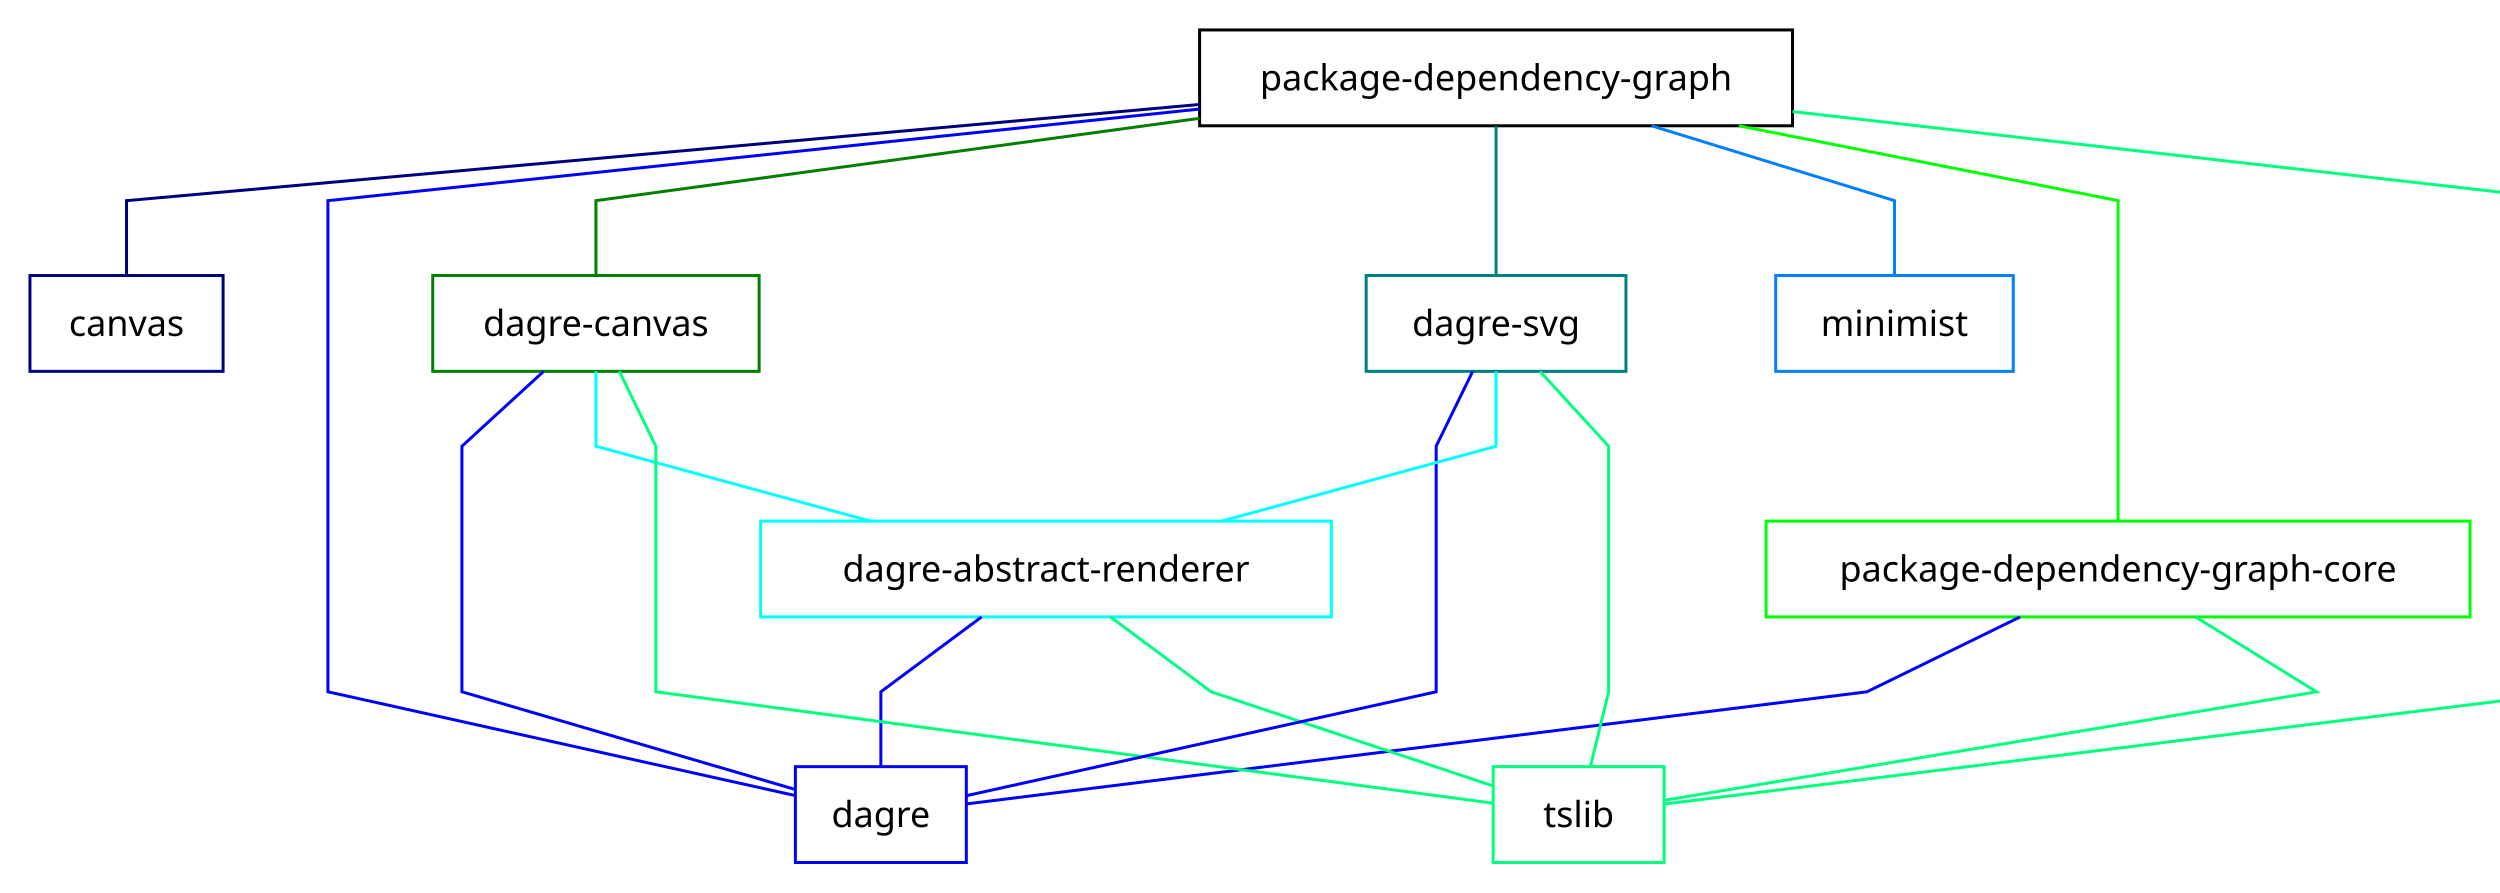
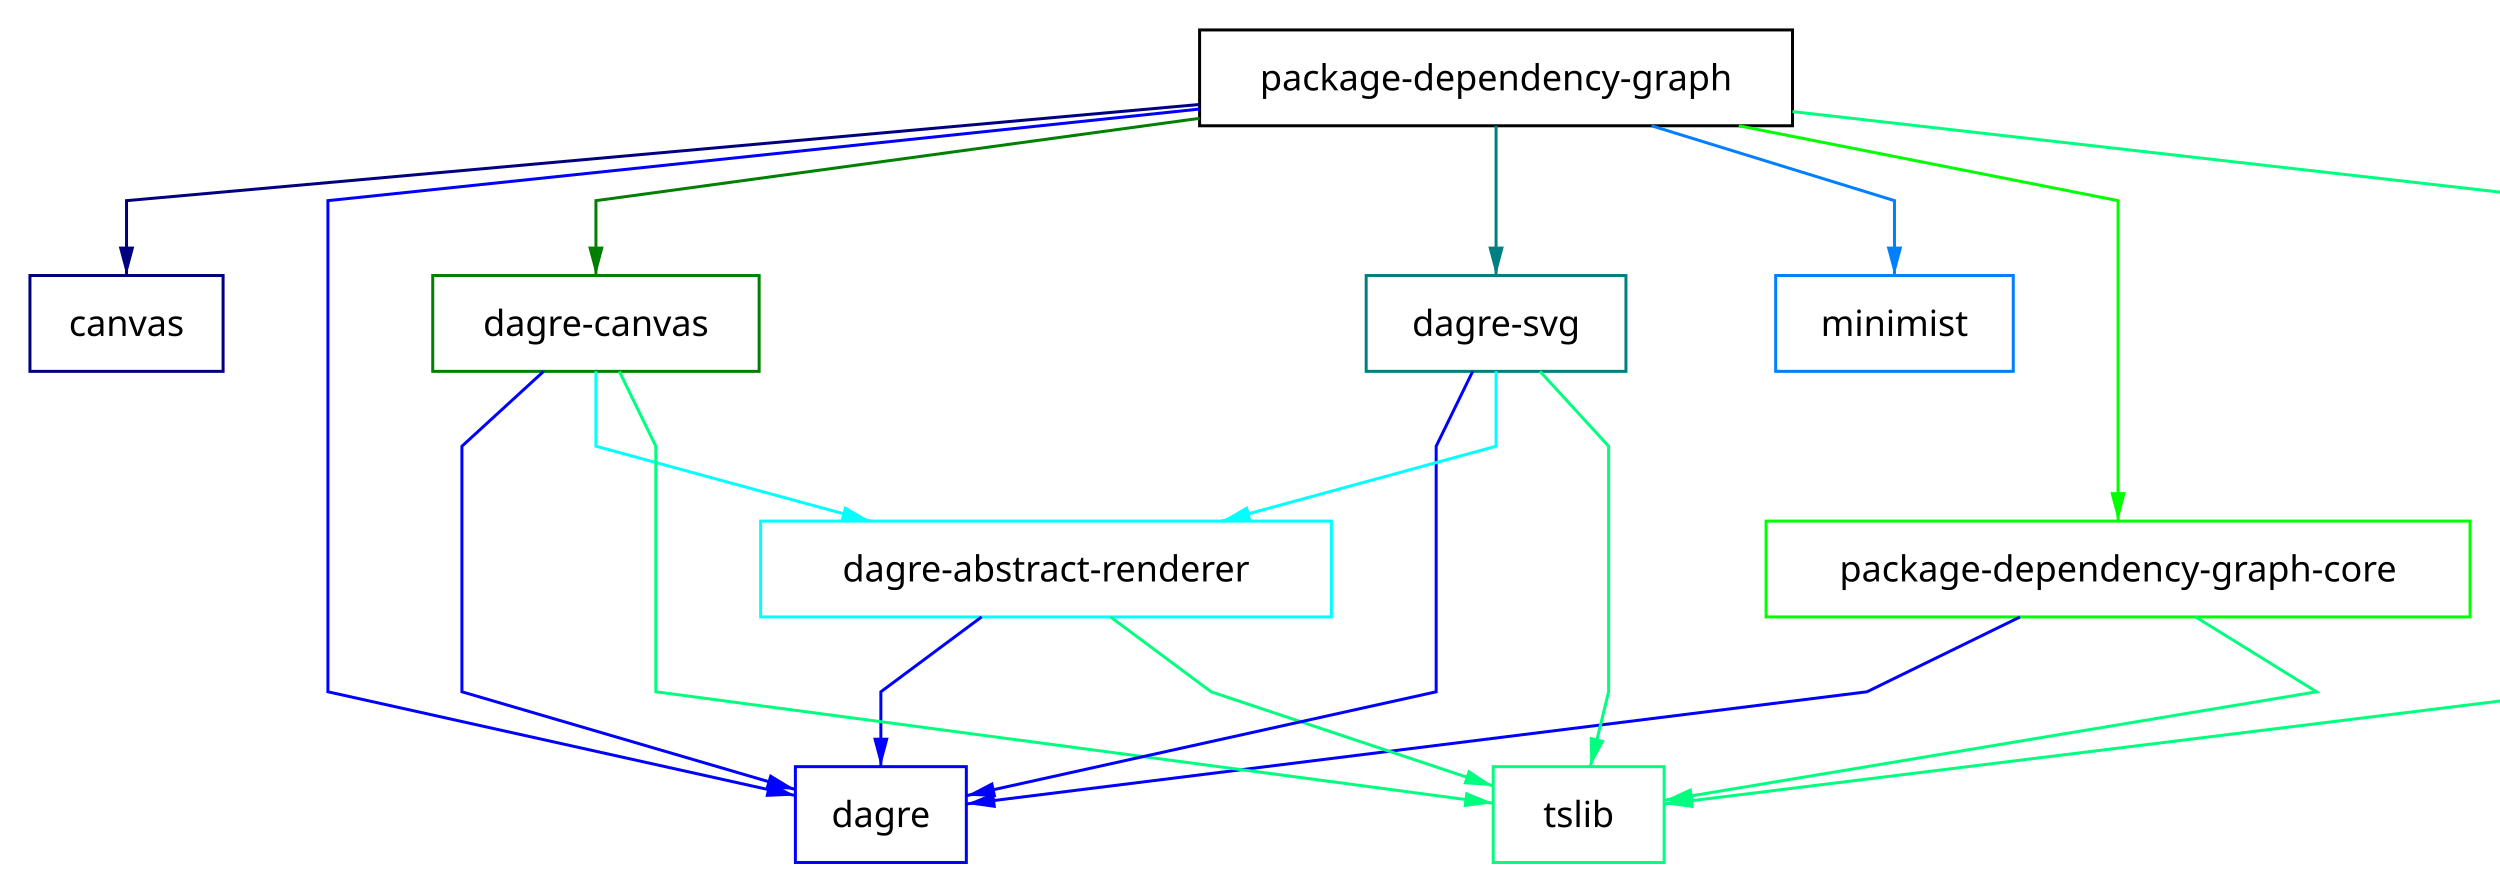
<svg xmlns="http://www.w3.org/2000/svg" version="1.1" viewBox="0 0 834.792 298" color-interpolation-filters="sRGB">
  <g>
    <rect x="400.568" y="10" width="197.984" height="32" stroke="#000000" fill="none" />
    <text text-anchor="middle" x="499.56" y="26" fill="black" dominant-baseline="middle" style="font-size:12px;font-family:sans-serif">package-dependency-graph
  </text>
  </g>
  <g>
    <rect x="10" y="92" width="64.496" height="32" stroke="#00007f" fill="none" />
    <text text-anchor="middle" x="42.248" y="108" fill="black" dominant-baseline="middle" style="font-size:12px;font-family:sans-serif">canvas
  </text>
  </g>
  <g>
    <rect x="265.594" y="256" width="57.08" height="32" stroke="#0000ff" fill="none" />
    <text text-anchor="middle" x="294.134" y="272" fill="black" dominant-baseline="middle" style="font-size:12px;font-family:sans-serif">dagre
  </text>
  </g>
  <g>
    <rect x="144.496" y="92" width="108.992" height="32" stroke="#007f00" fill="none" />
    <text text-anchor="middle" x="198.992" y="108" fill="black" dominant-baseline="middle" style="font-size:12px;font-family:sans-serif">dagre-canvas
  </text>
  </g>
  <g>
    <rect x="456.188" y="92" width="86.744" height="32" stroke="#007f7f" fill="none" />
    <text text-anchor="middle" x="499.56" y="108" fill="black" dominant-baseline="middle" style="font-size:12px;font-family:sans-serif">dagre-svg
  </text>
  </g>
  <g>
    <rect x="592.932" y="92" width="79.328" height="32" stroke="#007fff" fill="none" />
    <text text-anchor="middle" x="632.596" y="108" fill="black" dominant-baseline="middle" style="font-size:12px;font-family:sans-serif">minimist
  </text>
  </g>
  <g>
    <rect x="589.728" y="174" width="235.064" height="32" stroke="#00ff00" fill="none" />
    <text text-anchor="middle" x="707.26" y="190" fill="black" dominant-baseline="middle" style="font-size:12px;font-family:sans-serif">package-dependency-graph-core
  </text>
  </g>
  <g>
    <rect x="498.604" y="256" width="57.08" height="32" stroke="#00ff7f" fill="none" />
    <text text-anchor="middle" x="527.144" y="272" fill="black" dominant-baseline="middle" style="font-size:12px;font-family:sans-serif">tslib
  </text>
  </g>
  <g>
    <rect x="253.992" y="174" width="190.568" height="32" stroke="#00ffff" fill="none" />
    <text text-anchor="middle" x="349.276" y="190" fill="black" dominant-baseline="middle" style="font-size:12px;font-family:sans-serif">dagre-abstract-renderer
  </text>
  </g>
  <polyline points="400.568,34.875 42.248,67 42.248,92" stroke="#00007f" fill="none" />
+   <polygon points="42.248,92 39.66,82.341 44.836,82.341" stroke="none" fill="#00007f" />
  <polyline points="400.568,36.405 109.496,67 109.496,108 109.496,149 109.496,190 109.496,231 265.594,265.663" stroke="#0000ff" fill="none" />
+   <polygon points="265.594,265.663 255.603,266.095 256.725,261.042" stroke="none" fill="#0000ff" />
  <polyline points="400.568,39.503 198.992,67 198.992,92" stroke="#007f00" fill="none" />
+   <polygon points="198.992,92 196.404,82.341 201.58,82.341" stroke="none" fill="#007f00" />
  <polyline points="499.56,42 499.56,67 499.56,92" stroke="#007f7f" fill="none" />
+   <polygon points="499.56,92 496.972,82.341 502.148,82.341" stroke="none" fill="#007f7f" />
  <polyline points="551.476,42 632.596,67 632.596,92" stroke="#007fff" fill="none" />
+   <polygon points="632.596,92 630.008,82.341 635.184,82.341" stroke="none" fill="#007fff" />
  <polyline points="580.614,42 707.26,67 707.26,108 707.26,149 707.26,174" stroke="#00ff00" fill="none" />
+   <polygon points="707.26,174 704.672,164.341 709.848,164.341" stroke="none" fill="#00ff00" />
  <polyline points="598.552,37.267 859.792,67 859.792,108 859.792,149 859.792,190 859.792,231 555.684,268.482" stroke="#00ff7f" fill="none" />
+   <polygon points="555.684,268.482 564.954,264.732 565.587,269.87" stroke="none" fill="#00ff7f" />
  <polyline points="674.538,206 623.41,231 322.674,268.446" stroke="#0000ff" fill="none" />
+   <polygon points="322.674,268.446 331.939,264.684 332.579,269.821" stroke="none" fill="#0000ff" />
  <polyline points="733.12,206 773.526,231 555.684,267.251" stroke="#00ff7f" fill="none" />
+   <polygon points="555.684,267.251 564.787,263.112 565.637,268.218" stroke="none" fill="#00ff7f" />
  <polyline points="327.757,206 294.134,231 294.134,256" stroke="#0000ff" fill="none" />
+   <polygon points="294.134,256 291.546,246.341 296.722,246.341" stroke="none" fill="#0000ff" />
  <polyline points="370.795,206 404.418,231 498.604,262.465" stroke="#00ff7f" fill="none" />
+   <polygon points="498.604,262.465 488.622,261.86 490.263,256.95" stroke="none" fill="#00ff7f" />
  <polyline points="181.529,124 154.244,149 154.244,190 154.244,231 265.594,263.635" stroke="#0000ff" fill="none" />
+   <polygon points="265.594,263.635 255.597,263.402 257.053,258.435" stroke="none" fill="#0000ff" />
  <polyline points="198.992,124 198.992,149 290.629,174" stroke="#00ffff" fill="none" />
+   <polygon points="290.629,174 280.629,173.955 281.991,168.961" stroke="none" fill="#00ffff" />
  <polyline points="206.797,124 218.992,149 218.992,190 218.992,231 498.604,268.203" stroke="#00ff7f" fill="none" />
+   <polygon points="498.604,268.203 488.688,269.494 489.37,264.363" stroke="none" fill="#00ff7f" />
  <polyline points="491.755,124 479.56,149 479.56,190 479.56,231 322.674,265.689" stroke="#0000ff" fill="none" />
+   <polygon points="322.674,265.689 331.547,261.077 332.664,266.131" stroke="none" fill="#0000ff" />
  <polyline points="499.56,124 499.56,149 407.923,174" stroke="#00ffff" fill="none" />
+   <polygon points="407.923,174 416.561,168.961 417.923,173.955" stroke="none" fill="#00ffff" />
  <polyline points="514.227,124 537.144,149 537.144,190 537.144,231 531.046,256" stroke="#00ff7f" fill="none" />
+   <polygon points="531.046,256 530.821,246.003 535.85,247.229" stroke="none" fill="#00ff7f" />
</svg>
